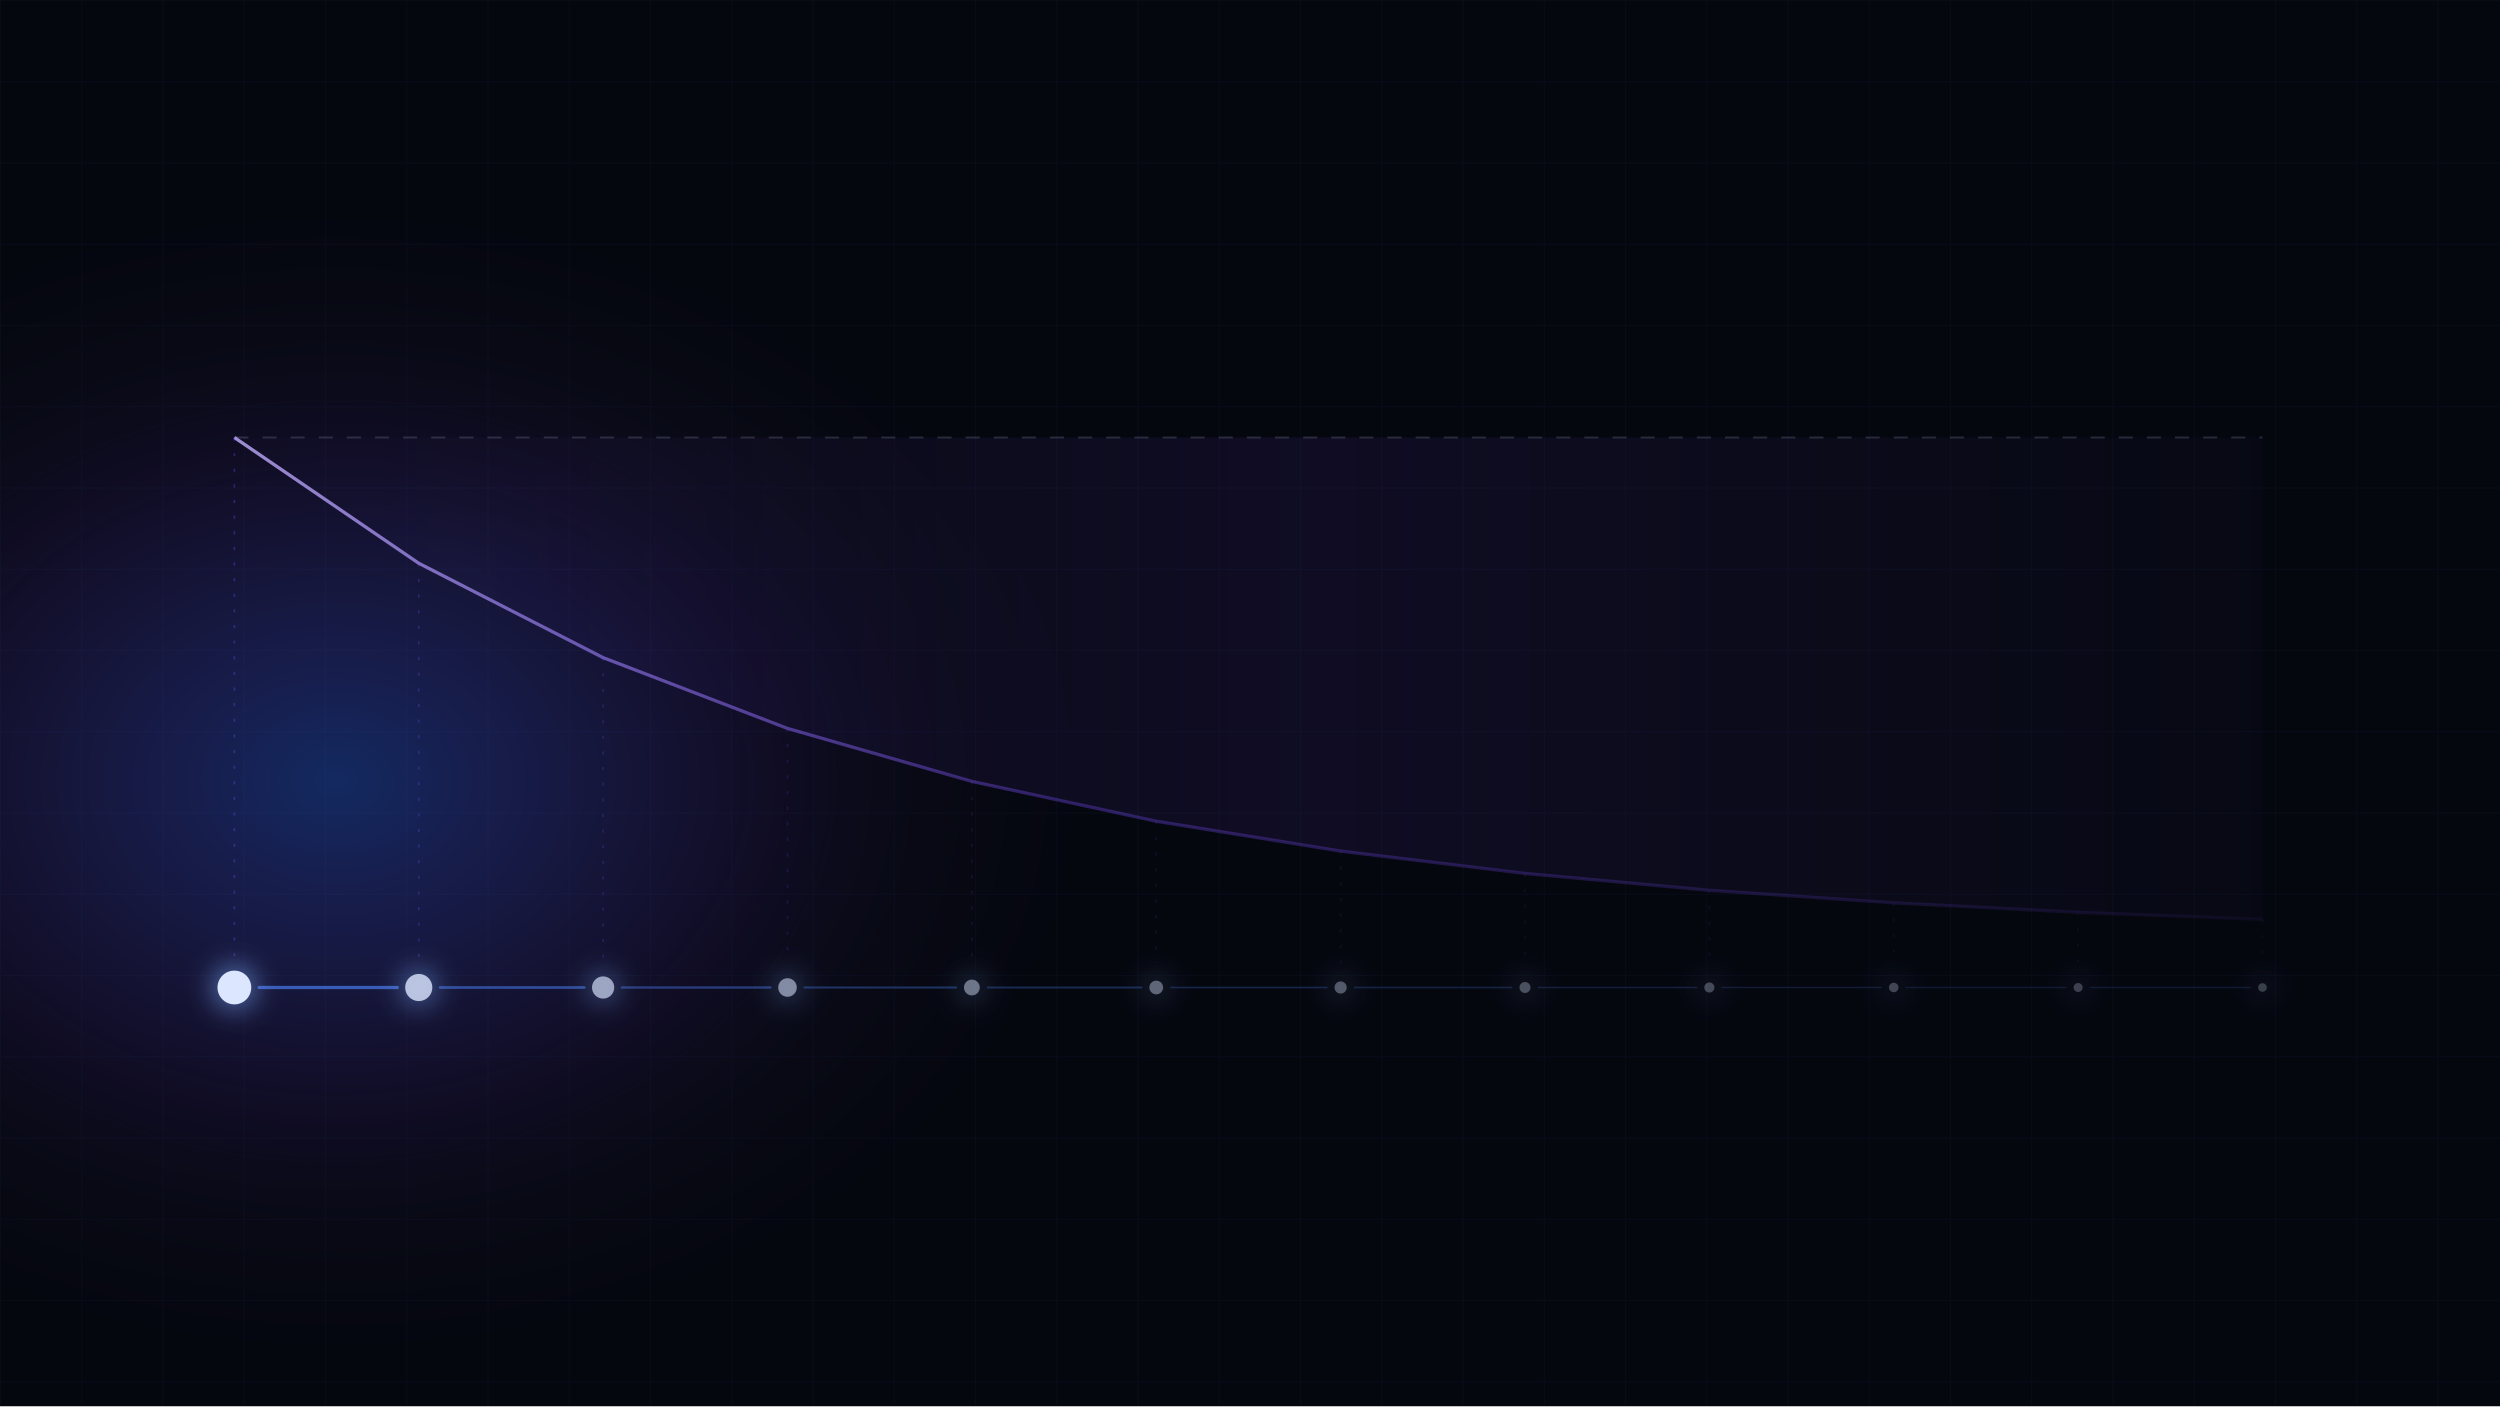
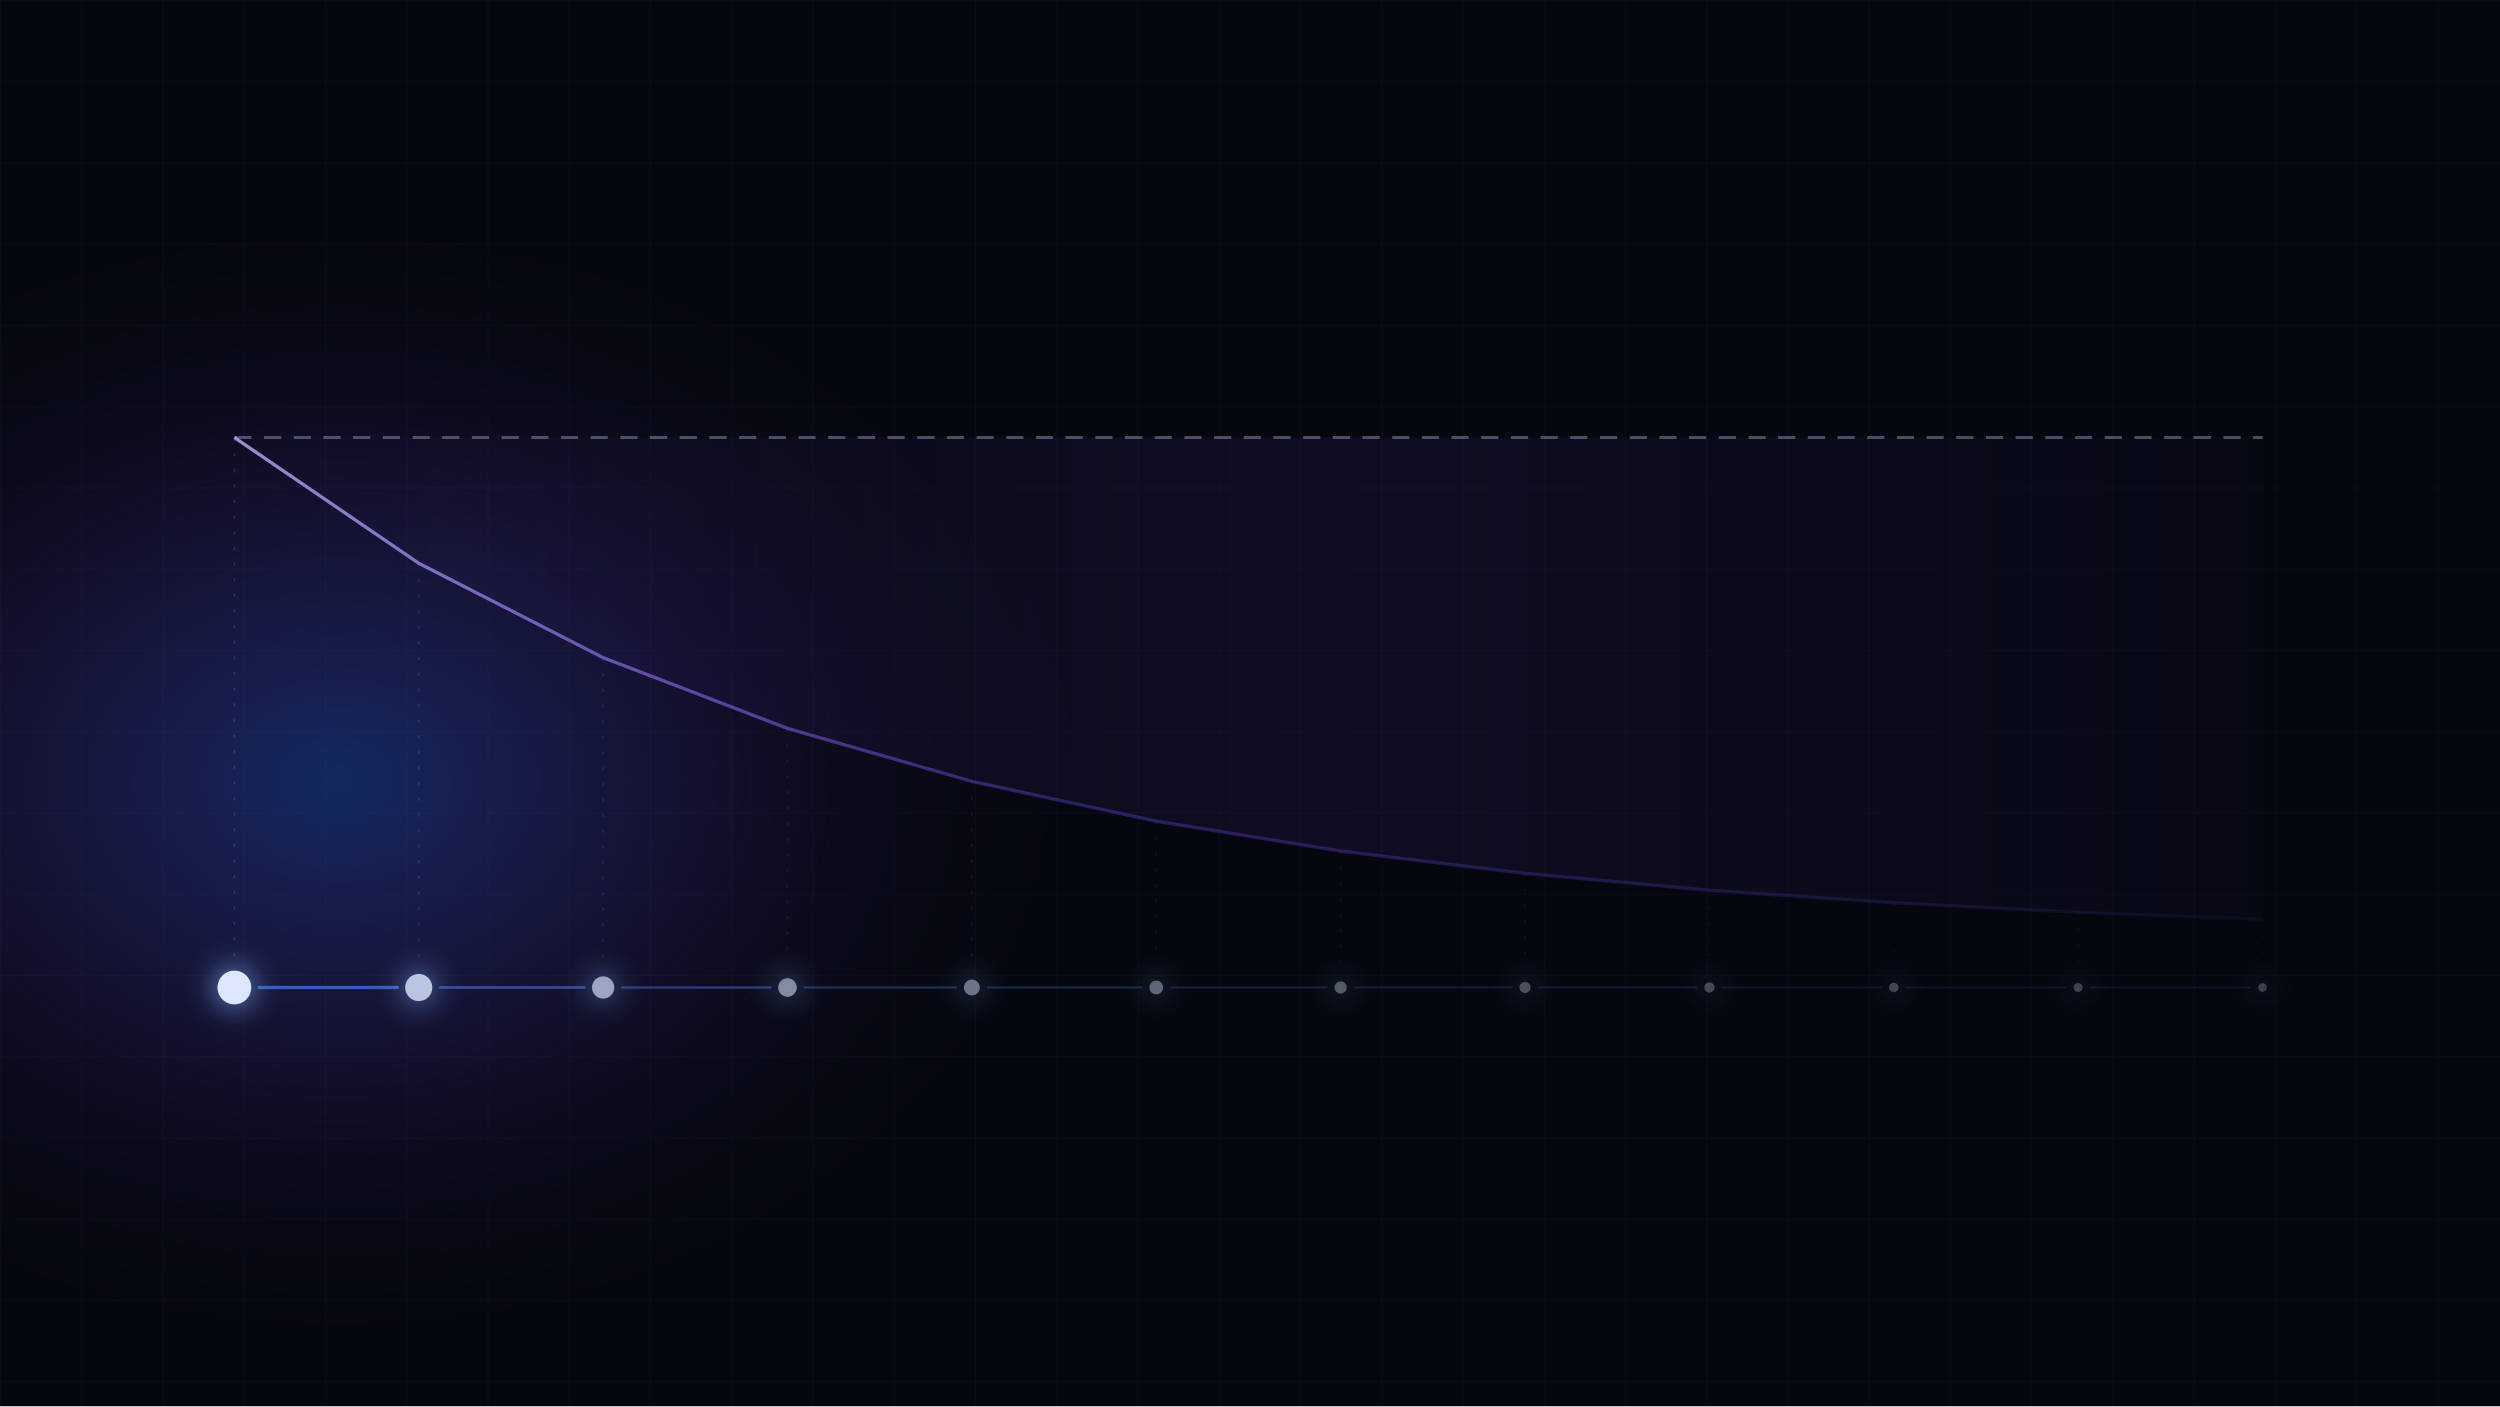
<svg xmlns="http://www.w3.org/2000/svg" width="1600" height="900" viewBox="0 0 1600 900">
  <defs>
    <pattern id="grid" width="52" height="52" patternUnits="userSpaceOnUse">
      <path d="M52 0H0V52" fill="none" stroke="#4d84ff" stroke-opacity="0.05" stroke-width="1" />
    </pattern>
    <radialGradient id="focal" cx="50%" cy="50%" r="50%">
      <stop offset="0%" stop-color="#2f6bff" stop-opacity="0.34" />
      <stop offset="55%" stop-color="#7b4dff" stop-opacity="0.09" />
      <stop offset="100%" stop-color="#05070f" stop-opacity="0" />
    </radialGradient>
    <linearGradient id="envg" x1="0" y1="0" x2="1" y2="0">
      <stop offset="0%" stop-color="#c3b0ff" stop-opacity="0.80" />
      <stop offset="40%" stop-color="#7b4dff" stop-opacity="0.34" />
      <stop offset="100%" stop-color="#7b4dff" stop-opacity="0.06" />
    </linearGradient>
    <linearGradient id="gapg" x1="0" y1="0" x2="1" y2="0">
      <stop offset="0%" stop-color="#7b4dff" stop-opacity="0.005" />
      <stop offset="52%" stop-color="#7b4dff" stop-opacity="0.085" />
      <stop offset="100%" stop-color="#7b4dff" stop-opacity="0.018" />
    </linearGradient>
    <filter id="soft" x="-180%" y="-180%" width="460%" height="460%">
      <feGaussianBlur stdDeviation="8.5" />
    </filter>
  </defs>
  <rect width="1600" height="900" fill="#05070f" />
  <rect width="1600" height="900" fill="url(#grid)" />
  <ellipse cx="215" cy="500" rx="500" ry="380" fill="url(#focal)" />
  <path d="M150,280 L1448,280 L1448,588.4 L1330,583.9 L1212,577.8 L1094,569.8 L976,559.0 L858,544.7 L740,525.6 L622,500.1 L504,466.2 L386,420.9 L268,360.5 L150,280.0 Z" fill="url(#gapg)" />
-   <line x1="150" y1="280" x2="1448" y2="280" stroke="#9aa6c8" stroke-opacity="0.22" stroke-width="1.2" stroke-dasharray="9 9" />
+   <line x1="150" y1="280" x2="1448" y2="280" stroke="#9aa6c8" stroke-opacity="0.45" stroke-width="1.9" stroke-dasharray="11 8" />
  <polyline points="150,280.0 268,360.5 386,420.9 504,466.2 622,500.1 740,525.6 858,544.7 976,559.0 1094,569.8 1212,577.8 1330,583.9 1448,588.4" fill="none" stroke="url(#envg)" stroke-width="2.1" stroke-linejoin="round" />
  <g stroke="#7b4dff" stroke-width="1" stroke-dasharray="2 8">
    <line x1="150" y1="280.0" x2="150" y2="616" stroke-opacity="0.330" />
    <line x1="268" y1="360.5" x2="268" y2="616" stroke-opacity="0.260" />
    <line x1="386" y1="420.9" x2="386" y2="616" stroke-opacity="0.208" />
    <line x1="504" y1="466.2" x2="504" y2="616" stroke-opacity="0.168" />
    <line x1="622" y1="500.1" x2="622" y2="616" stroke-opacity="0.139" />
    <line x1="740" y1="525.6" x2="740" y2="616" stroke-opacity="0.116" />
    <line x1="858" y1="544.7" x2="858" y2="616" stroke-opacity="0.100" />
    <line x1="976" y1="559.0" x2="976" y2="616" stroke-opacity="0.087" />
    <line x1="1094" y1="569.8" x2="1094" y2="616" stroke-opacity="0.078" />
    <line x1="1212" y1="577.8" x2="1212" y2="616" stroke-opacity="0.071" />
    <line x1="1330" y1="583.9" x2="1330" y2="616" stroke-opacity="0.066" />
    <line x1="1448" y1="588.4" x2="1448" y2="616" stroke-opacity="0.062" />
  </g>
  <line x1="165.8" y1="632" x2="254.3" y2="632" stroke="#4d84ff" stroke-opacity="0.630" stroke-width="2.08" stroke-linecap="round" />
  <line x1="281.7" y1="632" x2="373.9" y2="632" stroke="#4d84ff" stroke-opacity="0.502" stroke-width="1.76" stroke-linecap="round" />
  <line x1="398.1" y1="632" x2="493.1" y2="632" stroke="#4d84ff" stroke-opacity="0.407" stroke-width="1.52" stroke-linecap="round" />
  <line x1="514.9" y1="632" x2="611.9" y2="632" stroke="#4d84ff" stroke-opacity="0.335" stroke-width="1.34" stroke-linecap="round" />
  <line x1="632.1" y1="632" x2="730.6" y2="632" stroke="#4d84ff" stroke-opacity="0.281" stroke-width="1.20" stroke-linecap="round" />
  <line x1="749.4" y1="632" x2="849.1" y2="632" stroke="#4d84ff" stroke-opacity="0.241" stroke-width="1.10" stroke-linecap="round" />
  <line x1="866.9" y1="632" x2="967.5" y2="632" stroke="#4d84ff" stroke-opacity="0.211" stroke-width="1.03" stroke-linecap="round" />
  <line x1="984.5" y1="632" x2="1085.8" y2="632" stroke="#4d84ff" stroke-opacity="0.188" stroke-width="0.97" stroke-linecap="round" />
  <line x1="1102.2" y1="632" x2="1204.0" y2="632" stroke="#4d84ff" stroke-opacity="0.171" stroke-width="0.93" stroke-linecap="round" />
  <line x1="1220.0" y1="632" x2="1322.1" y2="632" stroke="#4d84ff" stroke-opacity="0.158" stroke-width="0.90" stroke-linecap="round" />
  <line x1="1337.9" y1="632" x2="1440.2" y2="632" stroke="#4d84ff" stroke-opacity="0.149" stroke-width="0.87" stroke-linecap="round" />
  <circle cx="150" cy="632" r="14.40" fill="#7fb0ff" fill-opacity="0.550" filter="url(#soft)" />
  <circle cx="150" cy="632" r="10.80" fill="#dce6ff" fill-opacity="1.000" />
  <circle cx="268" cy="632" r="12.30" fill="#7fb0ff" fill-opacity="0.437" filter="url(#soft)" />
  <circle cx="268" cy="632" r="8.70" fill="#dce6ff" fill-opacity="0.800" />
  <circle cx="386" cy="632" r="10.72" fill="#7fb0ff" fill-opacity="0.353" filter="url(#soft)" />
  <circle cx="386" cy="632" r="7.12" fill="#dce6ff" fill-opacity="0.650" />
  <circle cx="504" cy="632" r="9.54" fill="#7fb0ff" fill-opacity="0.289" filter="url(#soft)" />
  <circle cx="504" cy="632" r="5.94" fill="#dce6ff" fill-opacity="0.538" />
  <circle cx="622" cy="632" r="8.66" fill="#7fb0ff" fill-opacity="0.242" filter="url(#soft)" />
  <circle cx="622" cy="632" r="5.06" fill="#dce6ff" fill-opacity="0.453" />
  <circle cx="740" cy="632" r="7.99" fill="#7fb0ff" fill-opacity="0.206" filter="url(#soft)" />
  <circle cx="740" cy="632" r="4.39" fill="#dce6ff" fill-opacity="0.390" />
  <circle cx="858" cy="632" r="7.50" fill="#7fb0ff" fill-opacity="0.179" filter="url(#soft)" />
  <circle cx="858" cy="632" r="3.90" fill="#dce6ff" fill-opacity="0.342" />
  <circle cx="976" cy="632" r="7.12" fill="#7fb0ff" fill-opacity="0.159" filter="url(#soft)" />
  <circle cx="976" cy="632" r="3.52" fill="#dce6ff" fill-opacity="0.307" />
  <circle cx="1094" cy="632" r="6.84" fill="#7fb0ff" fill-opacity="0.144" filter="url(#soft)" />
  <circle cx="1094" cy="632" r="3.24" fill="#dce6ff" fill-opacity="0.280" />
  <circle cx="1212" cy="632" r="6.63" fill="#7fb0ff" fill-opacity="0.133" filter="url(#soft)" />
  <circle cx="1212" cy="632" r="3.03" fill="#dce6ff" fill-opacity="0.260" />
  <circle cx="1330" cy="632" r="6.47" fill="#7fb0ff" fill-opacity="0.124" filter="url(#soft)" />
  <circle cx="1330" cy="632" r="2.87" fill="#dce6ff" fill-opacity="0.245" />
  <circle cx="1448" cy="632" r="6.35" fill="#7fb0ff" fill-opacity="0.118" filter="url(#soft)" />
  <circle cx="1448" cy="632" r="2.75" fill="#dce6ff" fill-opacity="0.234" />
</svg>
